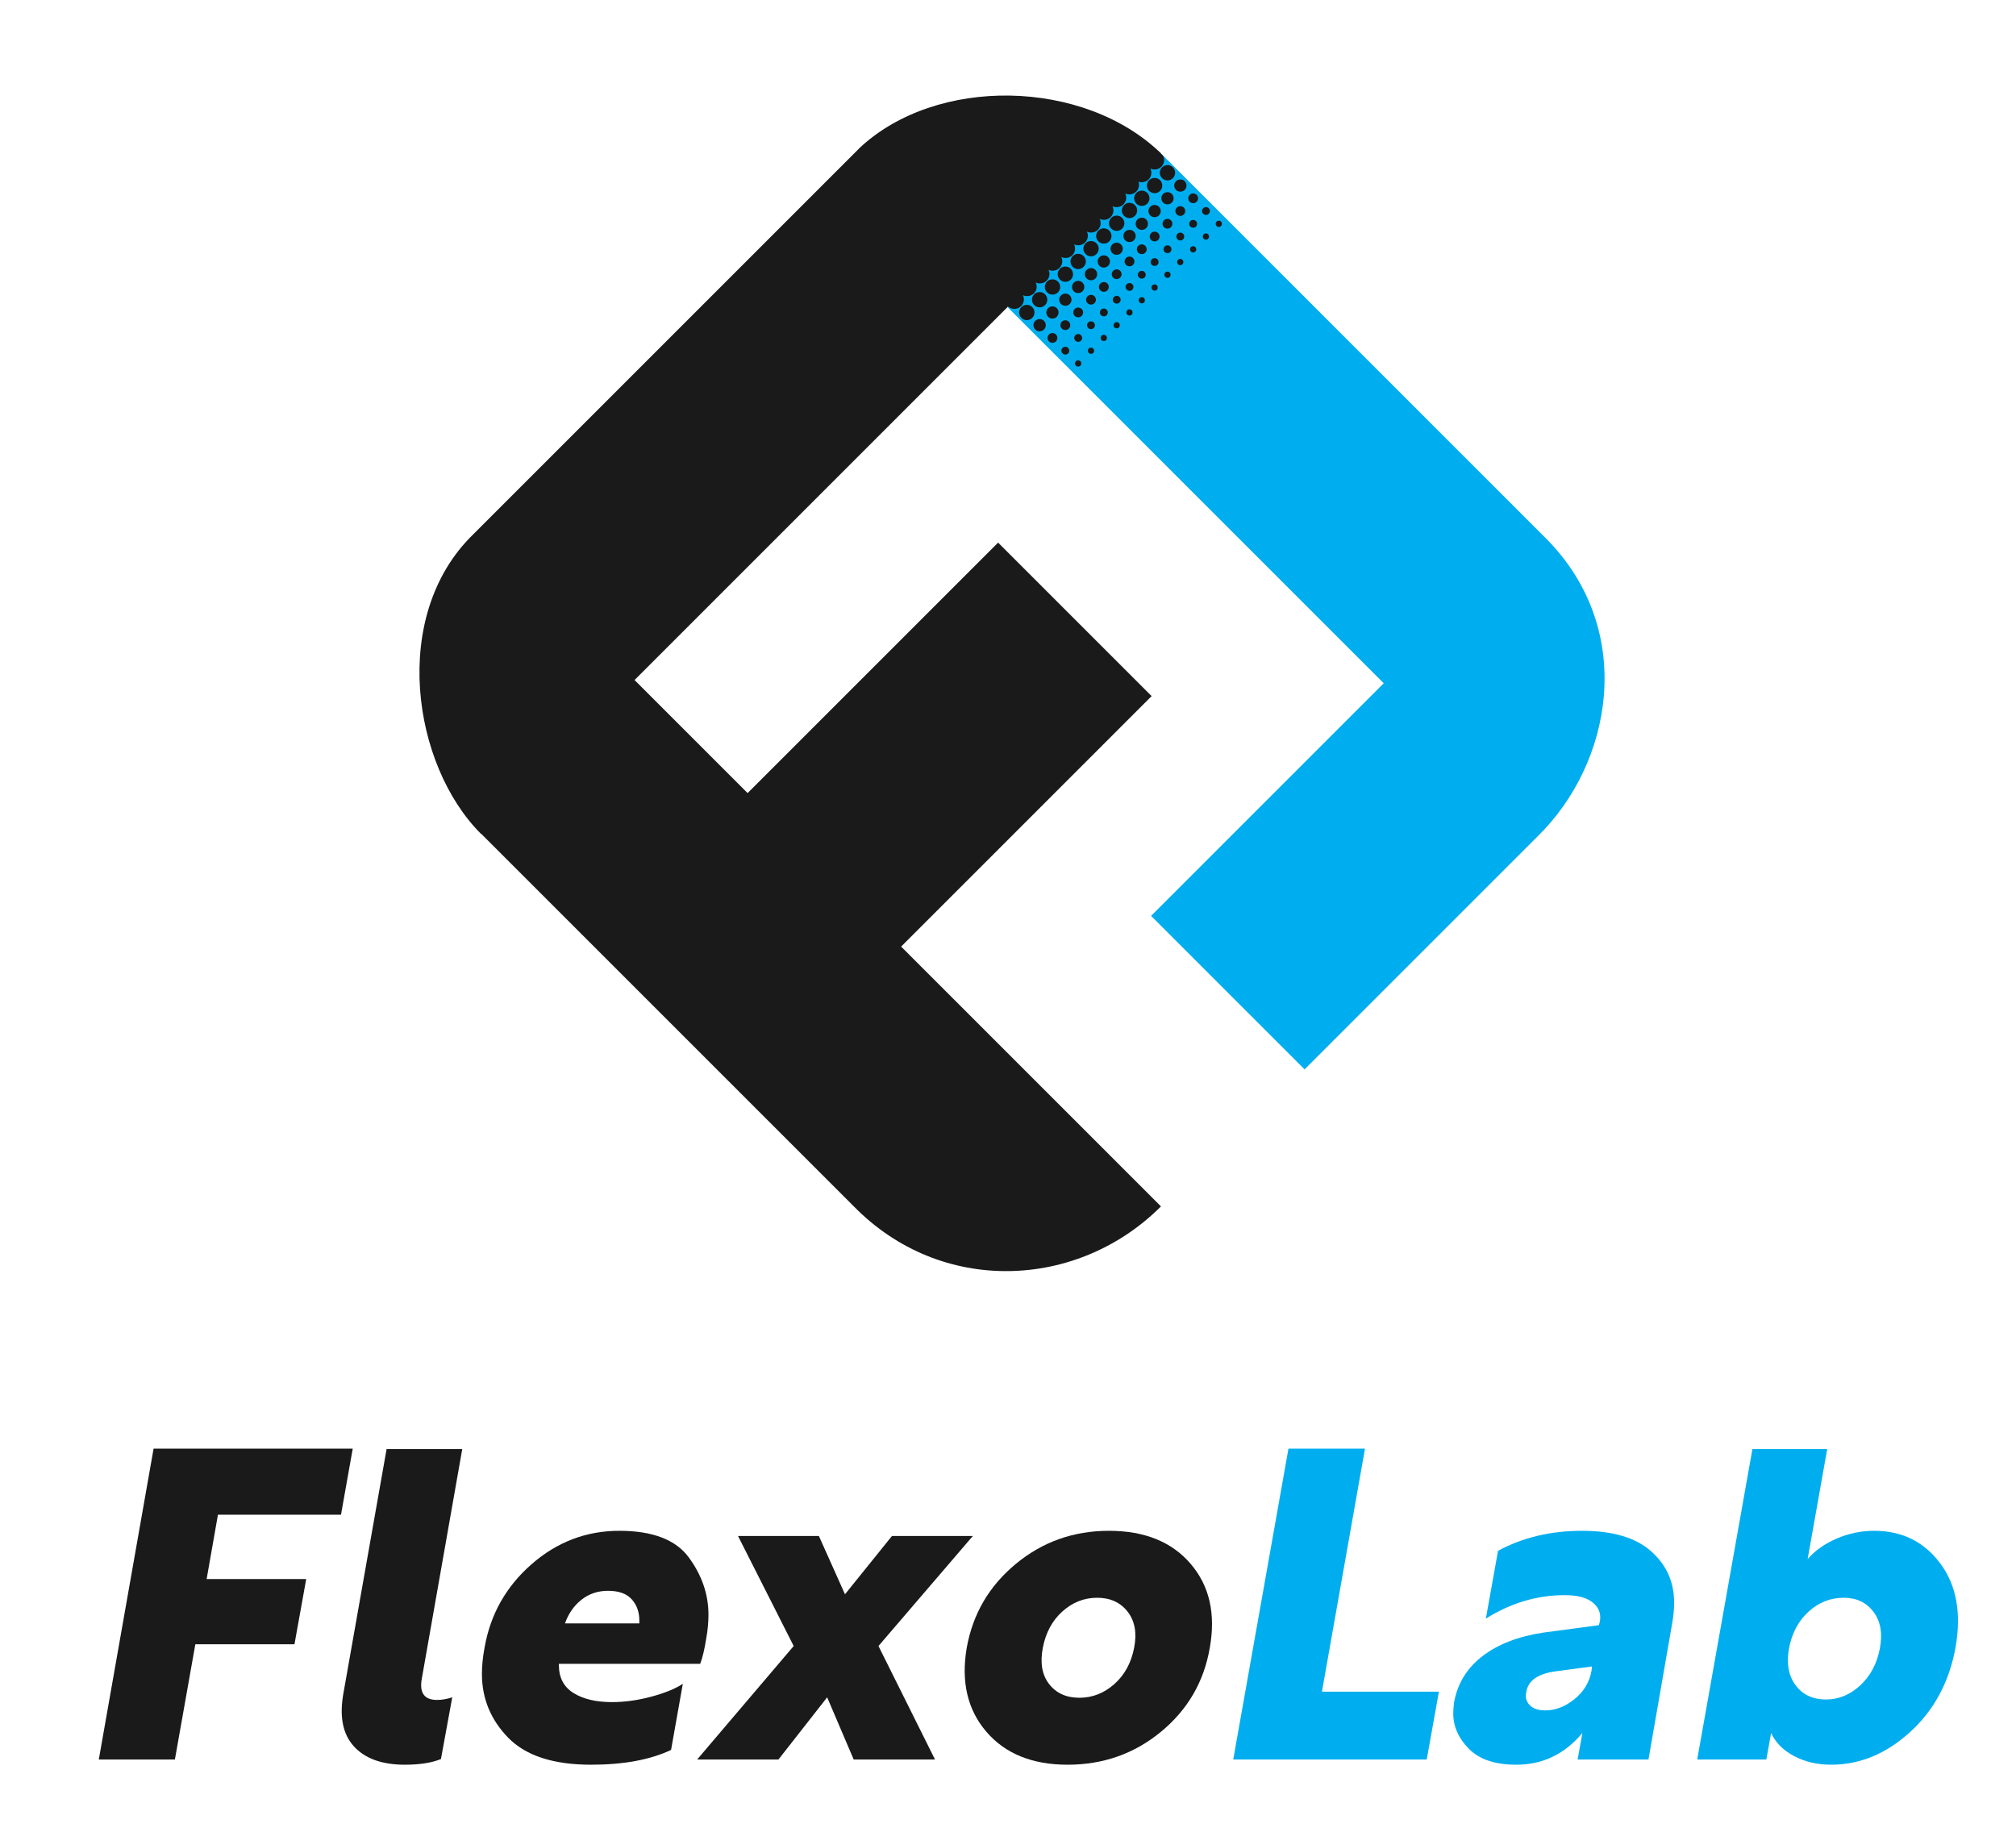
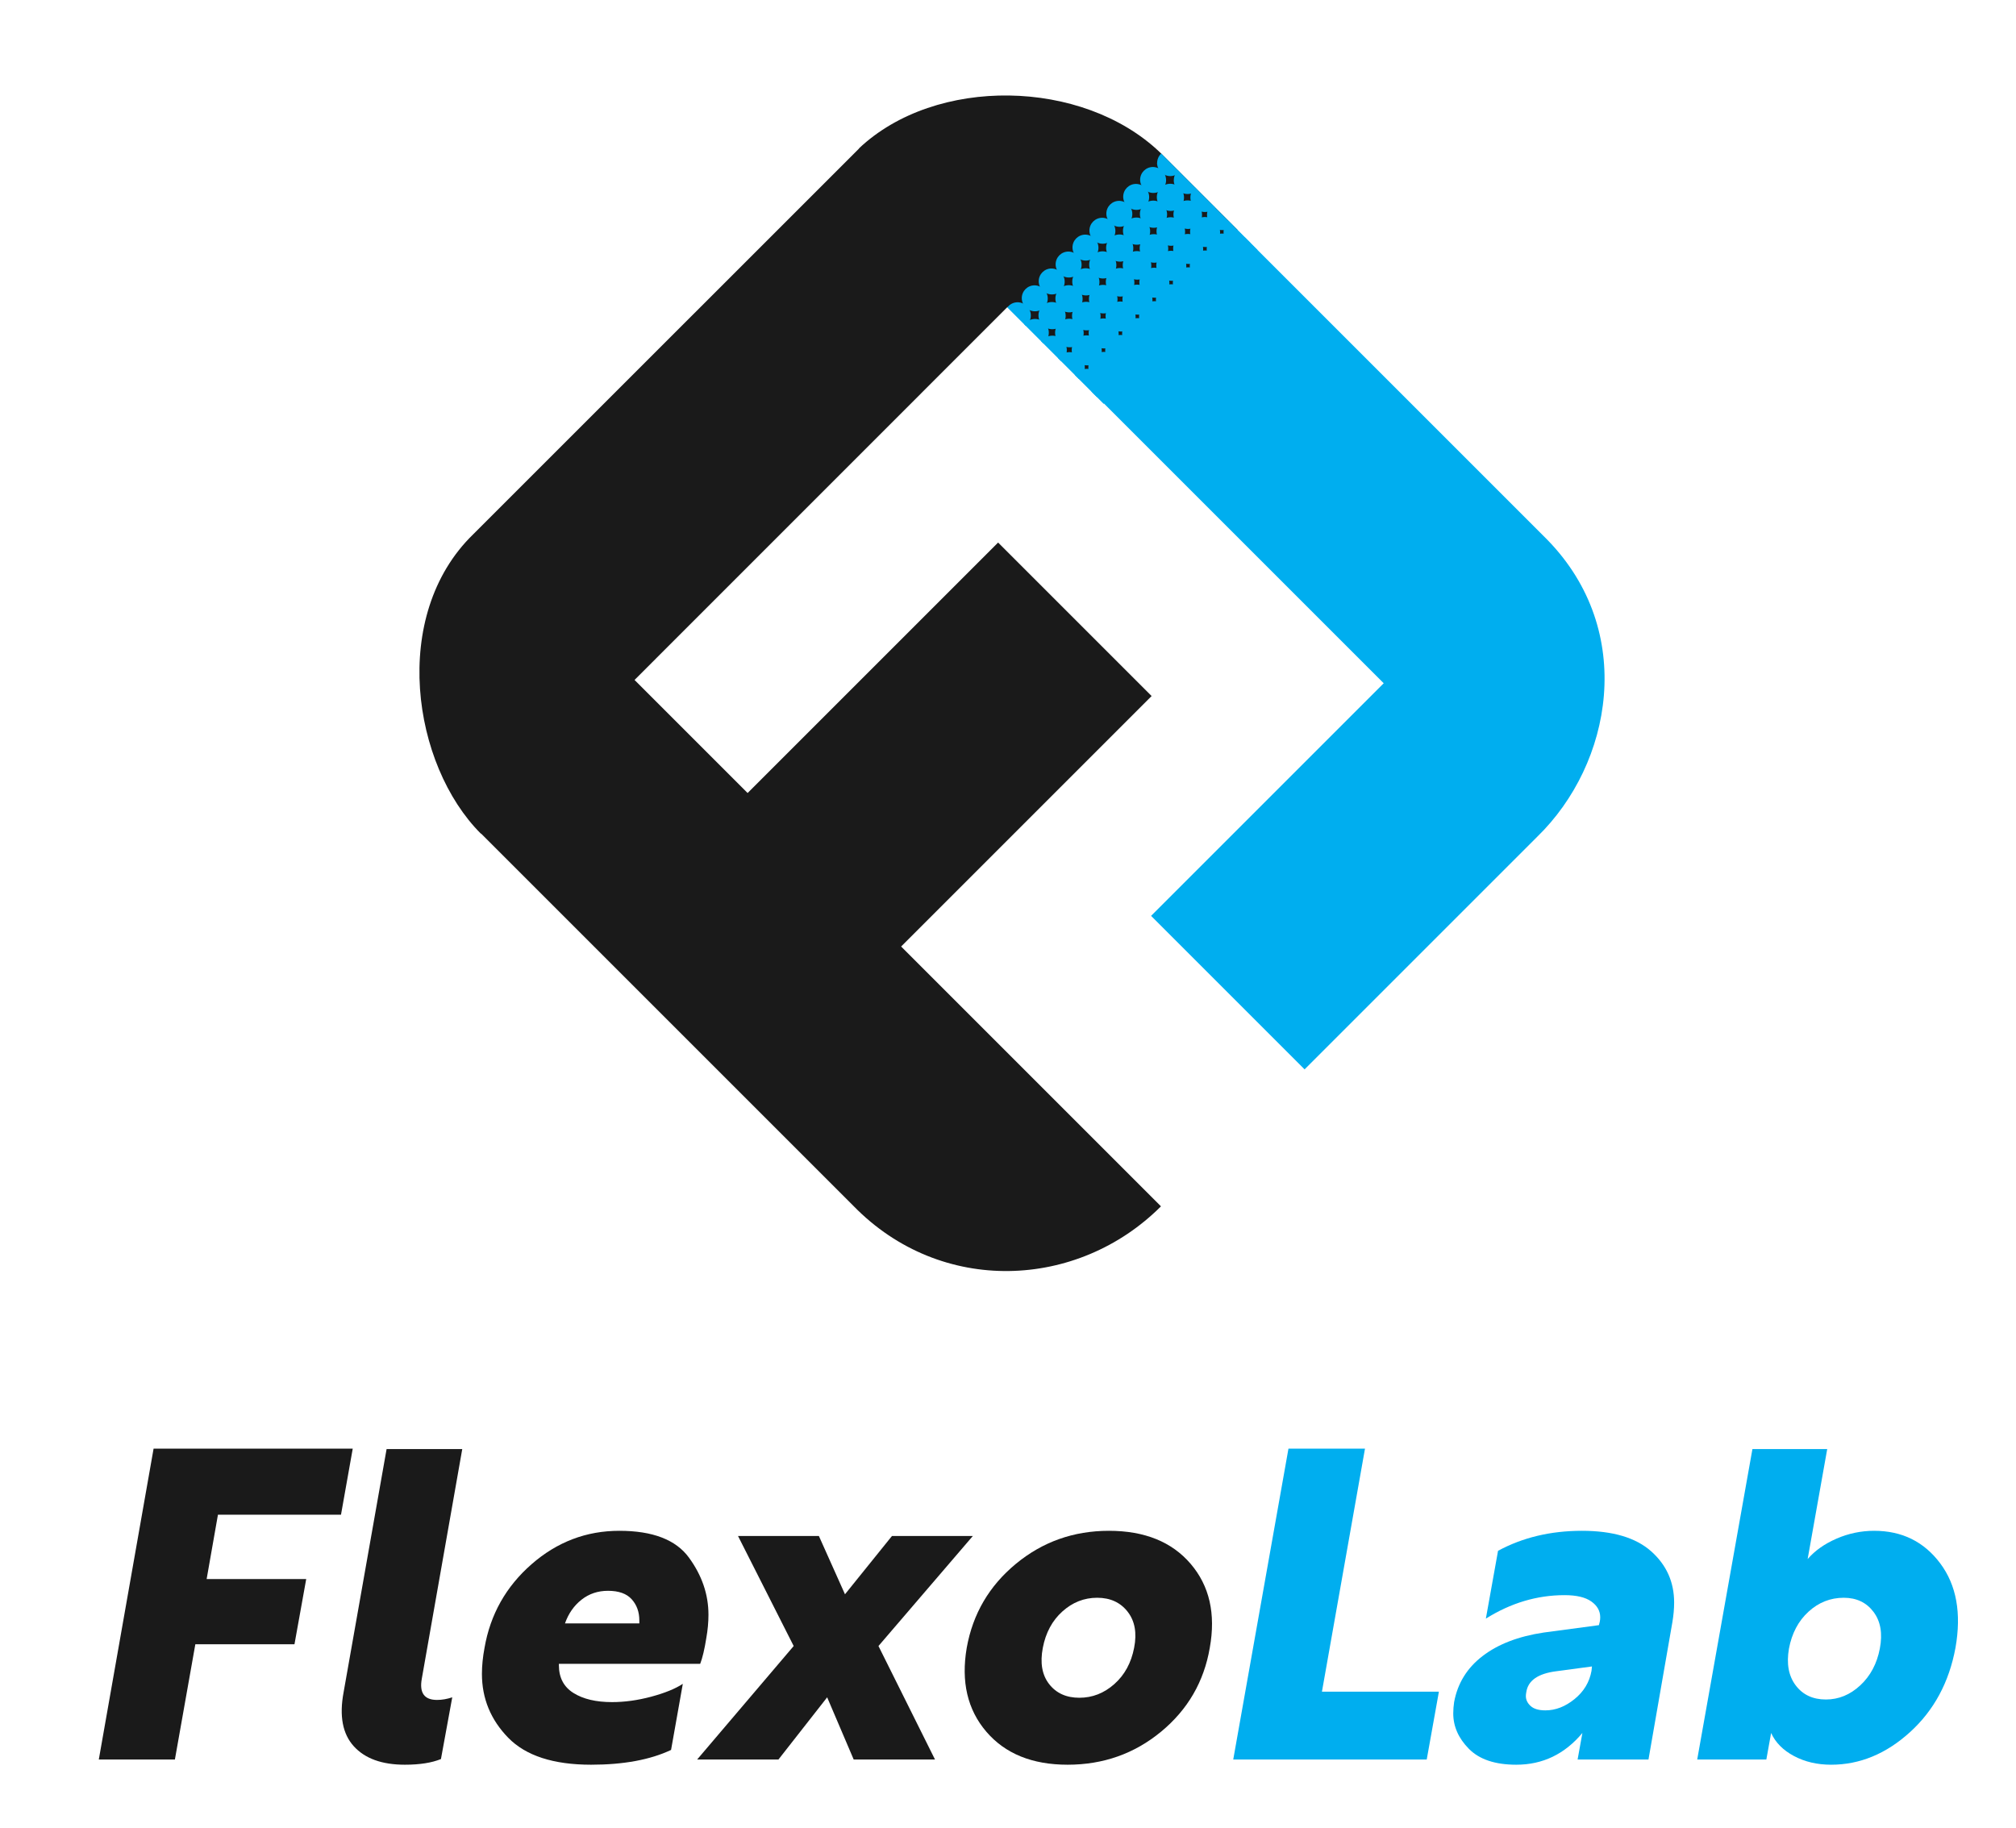
<svg xmlns="http://www.w3.org/2000/svg" viewBox="0 0 148.37 134.50">
  <defs>
    <style>
      .symbol-f { fill: #1A1A1A; fill-rule: evenodd; }
      .symbol-l { fill: #00AEEF; fill-rule: evenodd; }
      .text-main { fill: #1A1A1A; }
      .text-lab { fill: #00AEEF; }
    </style>
  </defs>
  <g>
-     <path d="M69.25,19.39l-.65.65-49.74,49.74c-10.87,10.59-7.94,30.1,1.02,39.07l.02-.02,48.65,48.65c11.41,11.68,29.25,10.89,40.11.02l-33.92-33.92,32.7-32.7-20.04-20.04-32.7,32.7-14.76-14.76L108.68,20.04c-10.05-9.78-29.38-10.16-39.43-.66" transform="translate(24.184,0) scale(0.563761)" class="symbol-f" />
-     <path d="M88.63,40.09l49.11,49.11-30.37,30.37,20.04,20.04,30.37-30.37c9.78-9.51,12.99-26.82,1.31-38.78l-50.42-50.42-20.04,20.04Z" transform="translate(24.184,0) scale(0.563761)" class="symbol-l" />
-     <path d="M108.8,21.85c-.39.39-.39,1.02,0,1.41.39.39,1.03.39,1.42,0,.39-.39.39-1.02,0-1.41-.39-.39-1.03-.39-1.42,0M107.12,23.52c-.39.39-.39,1.02,0,1.41.39.39,1.03.39,1.42,0,.39-.39.39-1.02,0-1.41-.39-.39-1.03-.39-1.42,0M110.62,23.66c-.31.31-.31.82,0,1.13.31.31.82.31,1.14,0,.31-.31.31-.82,0-1.13-.31-.31-.82-.31-1.14,0M105.45,25.18c-.39.39-.39,1.02,0,1.41.39.39,1.03.39,1.42,0,.39-.39.39-1.02,0-1.41-.39-.39-1.03-.39-1.42,0M108.94,25.32c-.31.31-.31.82,0,1.13.31.31.82.31,1.14,0s.31-.82,0-1.13c-.31-.31-.82-.31-1.14,0M112.41,25.44c-.25.25-.25.65,0,.9.25.25.66.25.91,0,.25-.25.25-.65,0-.9-.25-.25-.66-.25-.91,0M103.84,26.77c-.39.39-.39,1.02,0,1.41.39.39,1.03.39,1.42,0,.39-.39.39-1.02,0-1.41-.39-.39-1.03-.39-1.42,0M107.26,26.99c-.31.31-.31.82,0,1.13.31.31.82.31,1.14,0,.31-.31.31-.82,0-1.13s-.82-.31-1.14,0M110.73,27.1c-.25.25-.25.65,0,.9.25.25.66.25.91,0,.25-.25.25-.65,0-.9-.25-.25-.66-.25-.91,0M114.17,27.19c-.2.2-.2.52,0,.72.2.2.53.2.73,0,.2-.2.2-.52,0-.72-.2-.2-.53-.2-.73,0M102.17,28.44c-.39.39-.39,1.02,0,1.41.39.39,1.03.39,1.42,0,.39-.39.39-1.02,0-1.41-.39-.39-1.03-.39-1.42,0M105.59,28.65c-.31.31-.31.82,0,1.13.31.31.82.31,1.14,0,.31-.31.31-.82,0-1.13-.31-.31-.82-.31-1.14,0M109.05,28.76c-.25.25-.25.65,0,.9.25.25.66.25.91,0,.25-.25.25-.65,0-.9-.25-.25-.66-.25-.91,0M112.5,28.86c-.2.2-.2.52,0,.72.2.2.53.2.73,0,.2-.2.2-.52,0-.72-.2-.2-.53-.2-.73,0M115.92,28.93c-.16.16-.16.42,0,.58.16.16.42.16.58,0,.16-.16.16-.42,0-.58-.16-.16-.42-.16-.58,0M100.49,30.1c-.39.39-.39,1.02,0,1.41.39.39,1.03.39,1.42,0,.39-.39.39-1.02,0-1.41-.39-.39-1.03-.39-1.42,0M103.99,30.24c-.31.31-.31.82,0,1.13.31.31.82.31,1.14,0,.31-.31.31-.82,0-1.13s-.82-.31-1.14,0M107.38,30.43c-.25.25-.25.65,0,.9.25.25.66.25.91,0,.25-.25.25-.65,0-.9-.25-.25-.66-.25-.91,0M110.82,30.52c-.2.2-.2.52,0,.72.2.2.53.2.73,0,.2-.2.2-.52,0-.72-.2-.2-.53-.2-.73,0M114.24,30.59c-.16.16-.16.42,0,.58.16.16.42.16.58,0,.16-.16.16-.42,0-.58-.16-.16-.42-.16-.58,0M98.82,31.76c-.39.39-.39,1.02,0,1.41.39.39,1.03.39,1.42,0,.39-.39.39-1.02,0-1.41-.39-.39-1.03-.39-1.42,0M102.31,31.91c-.31.31-.31.82,0,1.13.31.31.82.31,1.13,0,.31-.31.31-.82,0-1.13-.31-.31-.82-.31-1.13,0M105.7,32.09c-.25.25-.25.65,0,.9.25.25.66.25.91,0,.25-.25.25-.65,0-.9-.25-.25-.66-.25-.91,0M109.15,32.18c-.2.2-.2.52,0,.72.2.2.53.2.73,0,.2-.2.2-.52,0-.72-.2-.2-.53-.2-.73,0M112.57,32.26c-.16.16-.16.42,0,.58.16.16.42.16.58,0,.16-.16.16-.42,0-.58-.16-.16-.42-.16-.58,0M97.14,33.43c-.39.39-.39,1.02,0,1.41.39.39,1.03.39,1.42,0,.39-.39.39-1.02,0-1.41-.39-.39-1.03-.39-1.42,0M100.63,33.57c-.31.31-.31.82,0,1.13.31.31.82.31,1.14,0,.31-.31.31-.82,0-1.13-.31-.31-.82-.31-1.14,0M104.1,33.68c-.25.25-.25.65,0,.9.25.25.66.25.91,0,.25-.25.25-.65,0-.9-.25-.25-.66-.25-.91,0M107.47,33.85c-.2.2-.2.52,0,.72.2.2.53.2.73,0,.2-.2.2-.52,0-.72-.2-.2-.53-.2-.73,0M110.89,33.92c-.16.16-.16.42,0,.58.16.16.42.16.58,0,.16-.16.16-.42,0-.58-.16-.16-.42-.16-.58,0M95.47,35.09c-.39.39-.39,1.02,0,1.41.39.39,1.03.39,1.42,0,.39-.39.39-1.02,0-1.41-.39-.39-1.03-.39-1.42,0M98.96,35.23c-.31.31-.31.82,0,1.13.31.31.82.31,1.14,0,.31-.31.31-.82,0-1.13s-.82-.31-1.14,0M102.42,35.35c-.25.25-.25.65,0,.9.25.25.66.25.91,0,.25-.25.25-.65,0-.9-.25-.25-.66-.25-.91,0M105.79,35.51c-.2.2-.2.52,0,.72.2.2.53.2.73,0,.2-.2.2-.52,0-.72s-.53-.2-.73,0M109.22,35.58c-.16.16-.16.42,0,.58.16.16.42.16.58,0,.16-.16.16-.42,0-.58-.16-.16-.42-.16-.58,0M93.79,36.76c-.39.39-.39,1.02,0,1.41.39.39,1.03.39,1.42,0,.39-.39.39-1.02,0-1.41-.39-.39-1.03-.39-1.42,0M97.28,36.9c-.31.31-.31.82,0,1.13.31.31.82.31,1.14,0s.31-.82,0-1.13-.82-.31-1.14,0M100.75,37.01c-.25.25-.25.65,0,.9.25.25.66.25.91,0,.25-.25.25-.65,0-.9-.25-.25-.66-.25-.91,0M104.19,37.1c-.2.2-.2.52,0,.72.2.2.53.2.73,0,.2-.2.2-.52,0-.72-.2-.2-.53-.2-.73,0M107.54,37.25c-.16.16-.16.42,0,.58.16.16.42.16.58,0,.16-.16.16-.42,0-.58-.16-.16-.42-.16-.58,0M92.11,38.42c-.39.39-.39,1.02,0,1.41.39.39,1.03.39,1.42,0,.39-.39.39-1.02,0-1.41-.39-.39-1.03-.39-1.42,0M95.61,38.56c-.31.31-.31.82,0,1.13.31.31.82.31,1.14,0,.31-.31.31-.82,0-1.13-.31-.31-.82-.31-1.14,0M99.07,38.68c-.25.25-.25.65,0,.9.25.25.66.25.91,0,.25-.25.25-.65,0-.9-.25-.25-.66-.25-.91,0M102.52,38.77c-.2.2-.2.52,0,.72.2.2.53.2.73,0,.2-.2.2-.52,0-.72-.2-.2-.53-.2-.73,0M105.87,38.91c-.16.16-.16.42,0,.58.16.16.42.16.58,0,.16-.16.16-.42,0-.58-.16-.16-.42-.16-.58,0M90.44,40.09c-.39.39-.39,1.02,0,1.41.39.39,1.03.39,1.42,0,.39-.39.39-1.02,0-1.41-.39-.39-1.03-.39-1.42,0M93.93,40.23c-.31.31-.31.82,0,1.13.31.31.82.31,1.13,0,.31-.31.31-.82,0-1.13s-.82-.31-1.13,0M97.4,40.34c-.25.25-.25.65,0,.9.25.25.66.25.91,0,.25-.25.25-.65,0-.9-.25-.25-.66-.25-.91,0M100.84,40.43c-.2.2-.2.52,0,.72.2.2.53.2.73,0,.2-.2.2-.52,0-.72-.2-.2-.53-.2-.73,0M104.26,40.5c-.16.16-.16.42,0,.58.16.16.42.16.58,0,.16-.16.16-.42,0-.58-.16-.16-.42-.16-.58,0M92.25,41.89c-.31.31-.31.82,0,1.13s.82.31,1.14,0c.31-.31.31-.82,0-1.13-.31-.31-.82-.31-1.14,0M95.72,42c-.25.25-.25.65,0,.9.25.25.66.25.91,0,.25-.25.25-.65,0-.9-.25-.25-.66-.25-.91,0M99.16,42.1c-.2.2-.2.52,0,.72.2.2.53.2.73,0,.2-.2.2-.52,0-.72-.2-.2-.53-.2-.73,0M102.59,42.17c-.16.16-.16.42,0,.58.16.16.42.16.58,0,.16-.16.16-.42,0-.58-.16-.16-.42-.16-.58,0M94.04,43.67c-.25.25-.25.65,0,.9.25.25.66.25.91,0,.25-.25.25-.65,0-.9-.25-.25-.66-.25-.91,0M97.49,43.76c-.2.2-.2.52,0,.72.2.2.53.2.73,0,.2-.2.2-.52,0-.72-.2-.2-.53-.2-.73,0M100.91,43.83c-.16.16-.16.42,0,.58.16.16.42.16.58,0,.16-.16.16-.42,0-.58-.16-.16-.42-.16-.58,0M95.81,45.42c-.2.2-.2.52,0,.72.2.2.53.2.73,0,.2-.2.2-.52,0-.72-.2-.2-.53-.2-.73,0M99.24,45.5c-.16.16-.16.42,0,.58.16.16.42.16.58,0,.16-.16.16-.42,0-.58-.16-.16-.42-.16-.58,0M97.56,47.16c-.16.16-.16.42,0,.58.16.16.42.16.58,0,.16-.16.16-.42,0-.58-.16-.16-.42-.16-.58,0" transform="translate(24.184,0) scale(0.563761)" class="symbol-f" />
-     <path d="M106.94,20.01c-.39.38-.47.96-.24,1.42-.47-.22-1.05-.14-1.43.24-.35.35-.45.86-.3,1.3-.44-.15-.95-.06-1.31.29-.39.39-.47.96-.24,1.42-.47-.22-1.04-.14-1.43.24-.39.38-.47.96-.24,1.42-.47-.22-1.05-.14-1.43.24-.39.39-.47.96-.24,1.42-.47-.23-1.05-.14-1.43.24-.39.39-.47.96-.24,1.42-.47-.22-1.04-.14-1.43.24-.39.38-.47.96-.24,1.42-.47-.22-1.05-.14-1.43.24-.39.39-.47.96-.24,1.42-.47-.22-1.04-.14-1.43.24s-.47.96-.24,1.42c-.47-.22-1.04-.14-1.43.24-.39.38-.47.96-.24,1.42-.47-.22-1.05-.14-1.43.24-.39.39-.47.96-.24,1.42-.47-.22-1.04-.14-1.43.24-.49.49-.49,1.28,0,1.76.49.49,1.29.49,1.77,0,.39-.39.47-.96.24-1.42.47.22,1.04.14,1.43-.24.39-.38.47-.96.24-1.42.47.22,1.05.14,1.43-.24.39-.39.47-.96.24-1.42.47.22,1.04.14,1.43-.24.39-.39.47-.96.24-1.42.47.22,1.05.14,1.43-.24.39-.38.47-.96.24-1.42.47.22,1.05.14,1.43-.24.39-.39.47-.96.24-1.42.47.22,1.04.14,1.43-.24.39-.38.47-.96.24-1.42.47.22,1.05.14,1.43-.24.39-.38.47-.96.24-1.42.47.23,1.05.14,1.43-.24.39-.39.47-.96.24-1.42.47.22,1.04.14,1.43-.24.35-.35.45-.86.3-1.3.44.15.95.06,1.31-.29.39-.38.47-.96.24-1.42.47.22,1.05.14,1.43-.24.39-.39.47-.96.24-1.42l-.59-.58c-.47-.22-1.04-.14-1.43.24Z" transform="translate(24.184,0) scale(0.563761)" class="symbol-f" />
+     <path d="M88.63,40.09l9.55,9.55,39.56,39.56-30.37,30.37,20.04,20.04,30.37-30.37c9.78-9.51,12.99-26.82,1.31-38.78l-50.42-50.42-20.04,20.04Z" transform="translate(24.184,0) scale(0.563761)" class="symbol-l" />
+     <path d="M69.25,19.39l-.65.65-49.74,49.73c-10.87,10.59-7.95,30.1,1.02,39.07l.02-.02,48.65,48.65c11.41,11.68,29.25,10.89,40.11.02l-33.92-33.92,32.7-32.7-20.04-20.04-32.7,32.7-14.76-14.76,48.69-48.7,9.99,9.99,20.04-20.04-10.15-10.15c-10.1-9.62-29.27-9.95-39.27-.5Z" transform="translate(24.184,0) scale(0.563761)" class="symbol-f" />
+     <path d="M88.61,40.14l2.39,2.39c.41-.3.68-.8.67-1.36,0-.93-.77-1.69-1.71-1.71-.56,0-1.05.26-1.35.68Z" transform="translate(24.184,0) scale(0.563761)" class="symbol-l" />
+     <path d="M90.81,42.34l2.51,2.51c.43-.32.7-.84.7-1.42,0-.98-.81-1.78-1.79-1.79-.58,0-1.09.27-1.41.7Z" transform="translate(24.184,0) scale(0.563761)" class="symbol-l" />
+     <path d="M93.01,44.54l2.64,2.64c.45-.34.73-.87.72-1.48,0-1.03-.85-1.87-1.88-1.88-.6,0-1.14.28-1.48.72Z" transform="translate(24.184,0) scale(0.563761)" class="symbol-l" />
+     <path d="M95.2,46.73l2.77,2.77c.46-.35.76-.91.75-1.55,0-1.08-.89-1.96-1.98-1.98-.63,0-1.19.29-1.54.75Z" transform="translate(24.184,0) scale(0.563761)" class="symbol-l" />
+     <path d="M97.39,48.93l2.91,2.91c.48-.37.78-.96.77-1.62-.01-1.13-.94-2.06-2.07-2.07-.66,0-1.24.3-1.61.78Z" transform="translate(24.184,0) scale(0.563761)" class="symbol-l" />
+     <path d="M99.58,51.12l1.6,1.6,1.69-1.69c-.4-.43-.97-.71-1.6-.72-.68,0-1.29.31-1.69.81Z" transform="translate(24.184,0) scale(0.563761)" class="symbol-l" />
+     <path d="M90.49,38.93c.01.94.78,1.7,1.71,1.71.94.01,1.69-.74,1.68-1.68,0-.93-.77-1.69-1.71-1.71-.93,0-1.68.74-1.68,1.68" transform="translate(24.184,0) scale(0.563761)" class="symbol-l" />
+     <path d="M92.67,41.19c.01.98.81,1.78,1.79,1.79.98.01,1.77-.78,1.76-1.76,0-.98-.81-1.78-1.79-1.79-.98,0-1.77.78-1.76,1.76" transform="translate(24.184,0) scale(0.563761)" class="symbol-l" />
+     <path d="M94.84,43.46c.01,1.03.86,1.87,1.88,1.88,1.03.01,1.86-.82,1.85-1.85,0-1.03-.85-1.87-1.88-1.88-1.03,0-1.86.82-1.85,1.85" transform="translate(24.184,0) scale(0.563761)" class="symbol-l" />
+     <path d="M97.01,45.72c.02,1.08.9,1.97,1.98,1.98,1.08.02,1.96-.86,1.94-1.94,0-1.08-.89-1.96-1.98-1.98-1.08,0-1.95.86-1.94,1.94" transform="translate(24.184,0) scale(0.563761)" class="symbol-l" />
+     <path d="M99.18,47.98c.02,1.14.94,2.06,2.07,2.07,1.14.02,2.05-.9,2.04-2.04-.01-1.13-.94-2.06-2.07-2.07-1.13-.01-2.05.91-2.04,2.04" transform="translate(24.184,0) scale(0.563761)" class="symbol-l" />
+     <path d="M101.34,50.24c0,.63.28,1.2.72,1.6l3.02-3.02c-.4-.43-.97-.71-1.6-.72-1.19-.01-2.15.95-2.14,2.14Z" transform="translate(24.184,0) scale(0.563761)" class="symbol-l" />
+     <path d="M92.7,36.73c.01.94.78,1.7,1.71,1.71.94.01,1.69-.74,1.68-1.68,0-.93-.77-1.69-1.71-1.71-.93,0-1.68.74-1.68,1.68" transform="translate(24.184,0) scale(0.563761)" class="symbol-l" />
+     <path d="M94.88,38.99c.01.98.81,1.78,1.79,1.79.98.01,1.77-.78,1.76-1.76,0-.98-.81-1.78-1.79-1.79-.98,0-1.77.78-1.76,1.76" transform="translate(24.184,0) scale(0.563761)" class="symbol-l" />
+     <path d="M97.05,41.25c.01,1.03.86,1.87,1.88,1.88,1.03.01,1.86-.82,1.85-1.85,0-1.03-.85-1.87-1.88-1.88-1.03,0-1.86.82-1.85,1.85" transform="translate(24.184,0) scale(0.563761)" class="symbol-l" />
+     <path d="M99.22,43.51c.02,1.08.9,1.97,1.98,1.98,1.08.02,1.96-.86,1.94-1.94,0-1.08-.89-1.96-1.98-1.98-1.08,0-1.95.86-1.94,1.94" transform="translate(24.184,0) scale(0.563761)" class="symbol-l" />
+     <path d="M101.38,45.77c.02,1.14.94,2.06,2.07,2.07,1.14.02,2.05-.9,2.04-2.04-.01-1.13-.94-2.06-2.07-2.07-1.13-.01-2.05.91-2.04,2.04" transform="translate(24.184,0) scale(0.563761)" class="symbol-l" />
+     <path d="M103.54,48.03c0,.63.28,1.2.72,1.6l3.02-3.02c-.4-.43-.97-.71-1.6-.72-1.19-.01-2.15.95-2.14,2.14Z" transform="translate(24.184,0) scale(0.563761)" class="symbol-l" />
+     <path d="M94.91,34.52c.01.94.78,1.7,1.71,1.71.94.01,1.69-.74,1.68-1.68,0-.93-.77-1.69-1.71-1.71-.93,0-1.68.74-1.68,1.68" transform="translate(24.184,0) scale(0.563761)" class="symbol-l" />
+     <path d="M97.08,36.78c.01.98.81,1.78,1.79,1.79.98.01,1.77-.78,1.76-1.76,0-.98-.81-1.78-1.79-1.79-.98,0-1.77.78-1.76,1.76" transform="translate(24.184,0) scale(0.563761)" class="symbol-l" />
+     <path d="M99.26,39.04c.01,1.03.86,1.87,1.88,1.88,1.03.01,1.86-.82,1.85-1.85,0-1.03-.85-1.87-1.88-1.88-1.03,0-1.86.82-1.85,1.85" transform="translate(24.184,0) scale(0.563761)" class="symbol-l" />
+     <path d="M101.43,41.3c.02,1.08.9,1.97,1.98,1.98,1.08.02,1.96-.86,1.94-1.94,0-1.08-.89-1.96-1.98-1.98-1.08,0-1.95.86-1.94,1.94" transform="translate(24.184,0) scale(0.563761)" class="symbol-l" />
+     <path d="M103.59,43.57c.02,1.14.94,2.06,2.07,2.07,1.14.02,2.05-.9,2.04-2.04-.01-1.13-.94-2.06-2.07-2.07-1.13-.01-2.05.91-2.04,2.04" transform="translate(24.184,0) scale(0.563761)" class="symbol-l" />
+     <path d="M105.75,45.83c0,.63.28,1.2.72,1.6l3.02-3.02c-.4-.43-.97-.71-1.6-.72-1.19-.01-2.15.95-2.14,2.14Z" transform="translate(24.184,0) scale(0.563761)" class="symbol-l" />
+     <path d="M97.11,32.31c.01.94.78,1.7,1.71,1.71.94.01,1.69-.74,1.68-1.68,0-.93-.77-1.69-1.71-1.71-.93,0-1.68.74-1.68,1.68" transform="translate(24.184,0) scale(0.563761)" class="symbol-l" />
+     <path d="M99.29,34.57c.01.98.81,1.78,1.79,1.79.98.01,1.77-.78,1.76-1.76,0-.98-.81-1.78-1.79-1.79-.98,0-1.77.78-1.76,1.76" transform="translate(24.184,0) scale(0.563761)" class="symbol-l" />
+     <path d="M101.46,36.84c.01,1.03.86,1.87,1.88,1.88,1.03.01,1.86-.82,1.85-1.85,0-1.03-.85-1.87-1.88-1.88-1.03,0-1.86.82-1.85,1.85" transform="translate(24.184,0) scale(0.563761)" class="symbol-l" />
+     <path d="M103.63,39.1c.02,1.08.9,1.97,1.98,1.98,1.08.02,1.96-.86,1.94-1.94,0-1.08-.89-1.96-1.98-1.98-1.08,0-1.95.86-1.94,1.94" transform="translate(24.184,0) scale(0.563761)" class="symbol-l" />
+     <path d="M105.8,41.36c.02,1.14.94,2.06,2.07,2.07,1.14.02,2.05-.9,2.04-2.04-.01-1.13-.94-2.06-2.07-2.07-1.13-.01-2.05.91-2.04,2.04" transform="translate(24.184,0) scale(0.563761)" class="symbol-l" />
+     <path d="M107.96,43.62c0,.63.28,1.2.72,1.6l3.02-3.02c-.4-.43-.97-.71-1.6-.72-1.19-.01-2.15.95-2.14,2.14Z" transform="translate(24.184,0) scale(0.563761)" class="symbol-l" />
+     <path d="M99.32,30.11c.01.94.78,1.7,1.71,1.71.94.01,1.69-.74,1.68-1.68,0-.93-.77-1.69-1.71-1.71-.93,0-1.68.74-1.68,1.68" transform="translate(24.184,0) scale(0.563761)" class="symbol-l" />
+     <path d="M101.5,32.37c.01.98.81,1.78,1.79,1.79.98.01,1.77-.78,1.76-1.76,0-.98-.81-1.78-1.79-1.79-.98,0-1.77.78-1.76,1.76" transform="translate(24.184,0) scale(0.563761)" class="symbol-l" />
+     <path d="M103.67,34.63c.01,1.03.86,1.87,1.88,1.88,1.03.01,1.86-.82,1.85-1.85,0-1.03-.85-1.87-1.88-1.88-1.03,0-1.86.82-1.85,1.85" transform="translate(24.184,0) scale(0.563761)" class="symbol-l" />
+     <path d="M105.84,36.89c.02,1.08.9,1.97,1.98,1.98,1.08.02,1.96-.86,1.94-1.94,0-1.08-.89-1.96-1.98-1.98-1.08,0-1.95.86-1.94,1.94" transform="translate(24.184,0) scale(0.563761)" class="symbol-l" />
+     <path d="M108,39.15c.02,1.14.94,2.06,2.07,2.07,1.14.02,2.05-.9,2.04-2.04-.01-1.13-.94-2.06-2.07-2.07-1.13-.01-2.05.91-2.04,2.04" transform="translate(24.184,0) scale(0.563761)" class="symbol-l" />
+     <path d="M110.16,41.41c0,.63.28,1.2.72,1.6l3.02-3.02c-.4-.43-.97-.71-1.6-.72-1.19-.01-2.15.95-2.14,2.14Z" transform="translate(24.184,0) scale(0.563761)" class="symbol-l" />
+     <path d="M101.53,27.9c.01.94.78,1.7,1.71,1.71.94.01,1.69-.74,1.68-1.68,0-.93-.77-1.69-1.71-1.71-.93,0-1.68.74-1.68,1.68" transform="translate(24.184,0) scale(0.563761)" class="symbol-l" />
+     <path d="M103.7,30.16c.01.98.81,1.78,1.79,1.79.98.01,1.77-.78,1.76-1.76,0-.98-.81-1.78-1.79-1.79-.98,0-1.77.78-1.76,1.76" transform="translate(24.184,0) scale(0.563761)" class="symbol-l" />
+     <path d="M105.88,32.42c.01,1.03.86,1.87,1.88,1.88,1.03.01,1.86-.82,1.85-1.85,0-1.03-.85-1.87-1.88-1.88-1.03,0-1.86.82-1.85,1.85" transform="translate(24.184,0) scale(0.563761)" class="symbol-l" />
+     <path d="M108.05,34.68c.02,1.08.9,1.97,1.98,1.98,1.08.02,1.96-.86,1.94-1.94,0-1.08-.89-1.96-1.98-1.98-1.08,0-1.95.86-1.94,1.94" transform="translate(24.184,0) scale(0.563761)" class="symbol-l" />
+     <path d="M110.21,36.94c.02,1.14.94,2.06,2.07,2.07,1.14.02,2.05-.9,2.04-2.04-.01-1.13-.94-2.06-2.07-2.07-1.13-.01-2.05.91-2.04,2.04" transform="translate(24.184,0) scale(0.563761)" class="symbol-l" />
+     <path d="M112.37,39.21c0,.63.28,1.2.72,1.6l3.02-3.02c-.4-.43-.97-.71-1.6-.72-1.19-.01-2.15.95-2.14,2.14Z" transform="translate(24.184,0) scale(0.563761)" class="symbol-l" />
+     <path d="M103.73,25.69c.01.94.78,1.7,1.71,1.71.94.01,1.69-.74,1.68-1.68,0-.93-.77-1.69-1.71-1.71-.93,0-1.68.74-1.68,1.68" transform="translate(24.184,0) scale(0.563761)" class="symbol-l" />
+     <path d="M105.91,27.95c.01.98.81,1.78,1.79,1.79.98.01,1.77-.78,1.76-1.76,0-.98-.81-1.78-1.79-1.79-.98,0-1.77.78-1.76,1.76" transform="translate(24.184,0) scale(0.563761)" class="symbol-l" />
+     <path d="M108.08,30.21c.01,1.03.86,1.87,1.88,1.88,1.03.01,1.86-.82,1.85-1.85,0-1.03-.85-1.87-1.88-1.88-1.03,0-1.86.82-1.85,1.85" transform="translate(24.184,0) scale(0.563761)" class="symbol-l" />
+     <path d="M110.25,32.48c.02,1.08.9,1.97,1.98,1.98,1.08.02,1.96-.86,1.94-1.94,0-1.08-.89-1.96-1.98-1.98-1.08,0-1.95.86-1.94,1.94" transform="translate(24.184,0) scale(0.563761)" class="symbol-l" />
+     <path d="M112.42,34.74c.02,1.14.94,2.06,2.07,2.07,1.14.02,2.05-.9,2.04-2.04-.01-1.13-.94-2.06-2.07-2.07-1.13-.01-2.05.91-2.04,2.04" transform="translate(24.184,0) scale(0.563761)" class="symbol-l" />
+     <path d="M114.58,37c0,.63.28,1.2.72,1.6l3.02-3.02c-.4-.43-.97-.71-1.6-.72-1.19-.01-2.15.95-2.14,2.14Z" transform="translate(24.184,0) scale(0.563761)" class="symbol-l" />
+     <path d="M105.94,23.48c.01.94.78,1.7,1.71,1.71.94.01,1.69-.74,1.68-1.68,0-.93-.77-1.69-1.71-1.71-.93,0-1.68.74-1.68,1.68" transform="translate(24.184,0) scale(0.563761)" class="symbol-l" />
+     <path d="M108.12,25.75c.01.98.81,1.78,1.79,1.79.98.01,1.77-.78,1.76-1.76,0-.98-.81-1.78-1.79-1.79-.98,0-1.77.78-1.76,1.76" transform="translate(24.184,0) scale(0.563761)" class="symbol-l" />
+     <path d="M110.29,28.01c.01,1.03.86,1.87,1.88,1.88,1.03.01,1.86-.82,1.85-1.85,0-1.03-.85-1.87-1.88-1.88-1.03,0-1.86.82-1.85,1.85" transform="translate(24.184,0) scale(0.563761)" class="symbol-l" />
+     <path d="M112.46,30.27c.02,1.08.9,1.97,1.98,1.98,1.08.02,1.96-.86,1.94-1.94,0-1.08-.89-1.96-1.98-1.98-1.08,0-1.95.86-1.94,1.94" transform="translate(24.184,0) scale(0.563761)" class="symbol-l" />
+     <path d="M114.63,32.53c.02,1.14.94,2.06,2.07,2.07,1.14.02,2.05-.9,2.04-2.04-.01-1.13-.94-2.06-2.07-2.07-1.13-.01-2.05.91-2.04,2.04" transform="translate(24.184,0) scale(0.563761)" class="symbol-l" />
+     <path d="M116.79,34.79c0,.63.28,1.2.72,1.6l3.02-3.02c-.4-.43-.97-.71-1.6-.72-1.19-.01-2.15.95-2.14,2.14Z" transform="translate(24.184,0) scale(0.563761)" class="symbol-l" />
+     <path d="M108.15,21.28c.01.94.78,1.7,1.71,1.71.49,0,.93-.2,1.24-.53l-2.41-2.41c-.33.31-.53.75-.53,1.23Z" transform="translate(24.184,0) scale(0.563761)" class="symbol-l" />
+     <path d="M110.33,23.54c.01.98.81,1.78,1.79,1.79.51,0,.97-.21,1.3-.55l-2.53-2.53c-.34.32-.56.78-.55,1.29Z" transform="translate(24.184,0) scale(0.563761)" class="symbol-l" />
+     <path d="M112.5,25.8c.01,1.03.86,1.87,1.88,1.88.54,0,1.02-.21,1.36-.58l-2.66-2.66c-.36.34-.58.82-.58,1.35Z" transform="translate(24.184,0) scale(0.563761)" class="symbol-l" />
+     <path d="M114.67,28.06c.02,1.08.9,1.97,1.98,1.98.56,0,1.07-.22,1.42-.6l-2.79-2.79c-.38.35-.61.86-.61,1.42Z" transform="translate(24.184,0) scale(0.563761)" class="symbol-l" />
+     <path d="M116.83,30.32c.02,1.14.94,2.06,2.07,2.07.59,0,1.12-.24,1.49-.63l-2.93-2.93c-.4.37-.64.9-.63,1.49Z" transform="translate(24.184,0) scale(0.563761)" class="symbol-l" />
+     <path d="M118.99,32.58c0,.63.28,1.2.72,1.6l1.55-1.55-1.61-1.61c-.41.39-.67.95-.66,1.56Z" transform="translate(24.184,0) scale(0.563761)" class="symbol-l" />
    <path d="M71 0 197 715H655L628 563H345L319 415H548L521 265H293L246 0Z" class="text-main" transform="translate(5.0,129.50) scale(0.032,-0.032)" />
    <path d="M82 154 181 714H355L262 186Q253 137 297 137Q314 137 332 143L306 1Q274 -12 223 -12Q144 -12 105.5 30.5Q67 73 82 154Z" class="text-main" transform="translate(22.66,129.50) scale(0.032,-0.032)" />
    <path d="M385 526Q500 526 545.0 464.5Q590 403 590 333Q590 307 585 279Q579 241 571 220H246Q246 219 246 217Q246 174 279.5 153.0Q313 132 368 132Q412 132 458.5 144.5Q505 157 531 174L504 22Q432 -12 320 -12Q190 -12 129.5 50.0Q69 112 69 197Q69 225 75 257Q95 372 183.0 449.0Q271 526 385 526ZM359 388Q324 388 298.0 367.5Q272 347 260 313H431Q431 316 431 320Q431 349 413.5 368.5Q396 388 359 388Z" class="text-main" transform="translate(33.26,129.50) scale(0.032,-0.032)" />
    <path d="M546 0H359L298 143L186 0H-1L221 261L93 514H279L339 380L447 514H633L416 261Z" class="text-main" transform="translate(51.34,129.50) scale(0.032,-0.032)" />
    <path d="M401 526Q524 526 589.0 450.0Q654 374 633 257Q613 140 521.0 64.0Q429 -12 306 -12Q184 -12 119.0 64.0Q54 140 74 257Q95 374 187.0 450.0Q279 526 401 526ZM444 340Q419 372 374.0 372.0Q329 372 294.0 340.5Q259 309 249.0 257.0Q239 205 263.5 173.5Q288 142 333.0 142.0Q378 142 413.5 173.5Q449 205 459 257Q469 308 444 340Z" class="text-main" transform="translate(68.78,129.50) scale(0.032,-0.032)" />
    <path d="M71 0 198 715H374L275 156H544L516 0Z" class="text-lab" transform="translate(88.49,129.50) scale(0.032,-0.032)" />
    <path d="M150 480Q235 526 343 526Q449 526 502.0 479.0Q555 432 555 361Q555 340 551 316L496 0H333L344 61Q283 -12 192 -12Q119 -12 83.0 24.5Q47 61 47 106Q47 119 49 132Q61 197 114.5 238.0Q168 279 255 292L382 309L384 317Q385 322 385 327Q385 349 364.5 363.5Q344 378 303 378Q208 378 122 324ZM259 113Q294 113 326.0 139.0Q358 165 365 204L366 214L284 203Q221 195 215 155Q214 150 214 146Q214 133 225.0 123.0Q236 113 259 113Z" class="text-lab" transform="translate(105.45,129.50) scale(0.032,-0.032)" />
    <path d="M229 61 218 0H59L186 714H358L313 461Q338 490 379.5 508.0Q421 526 466 526Q562 526 618.0 451.0Q674 376 653 257Q631 138 548.5 63.0Q466 -12 367 -12Q319 -12 281.5 8.0Q244 28 229 61ZM355 138Q399 138 434.0 170.5Q469 203 479.0 255.0Q489 307 464.5 339.5Q440 372 396 372Q350 372 315.0 340.0Q280 308 270 255Q261 203 285.5 170.5Q310 138 355 138Z" class="text-lab" transform="translate(123.02,129.50) scale(0.032,-0.032)" />
  </g>
</svg>
